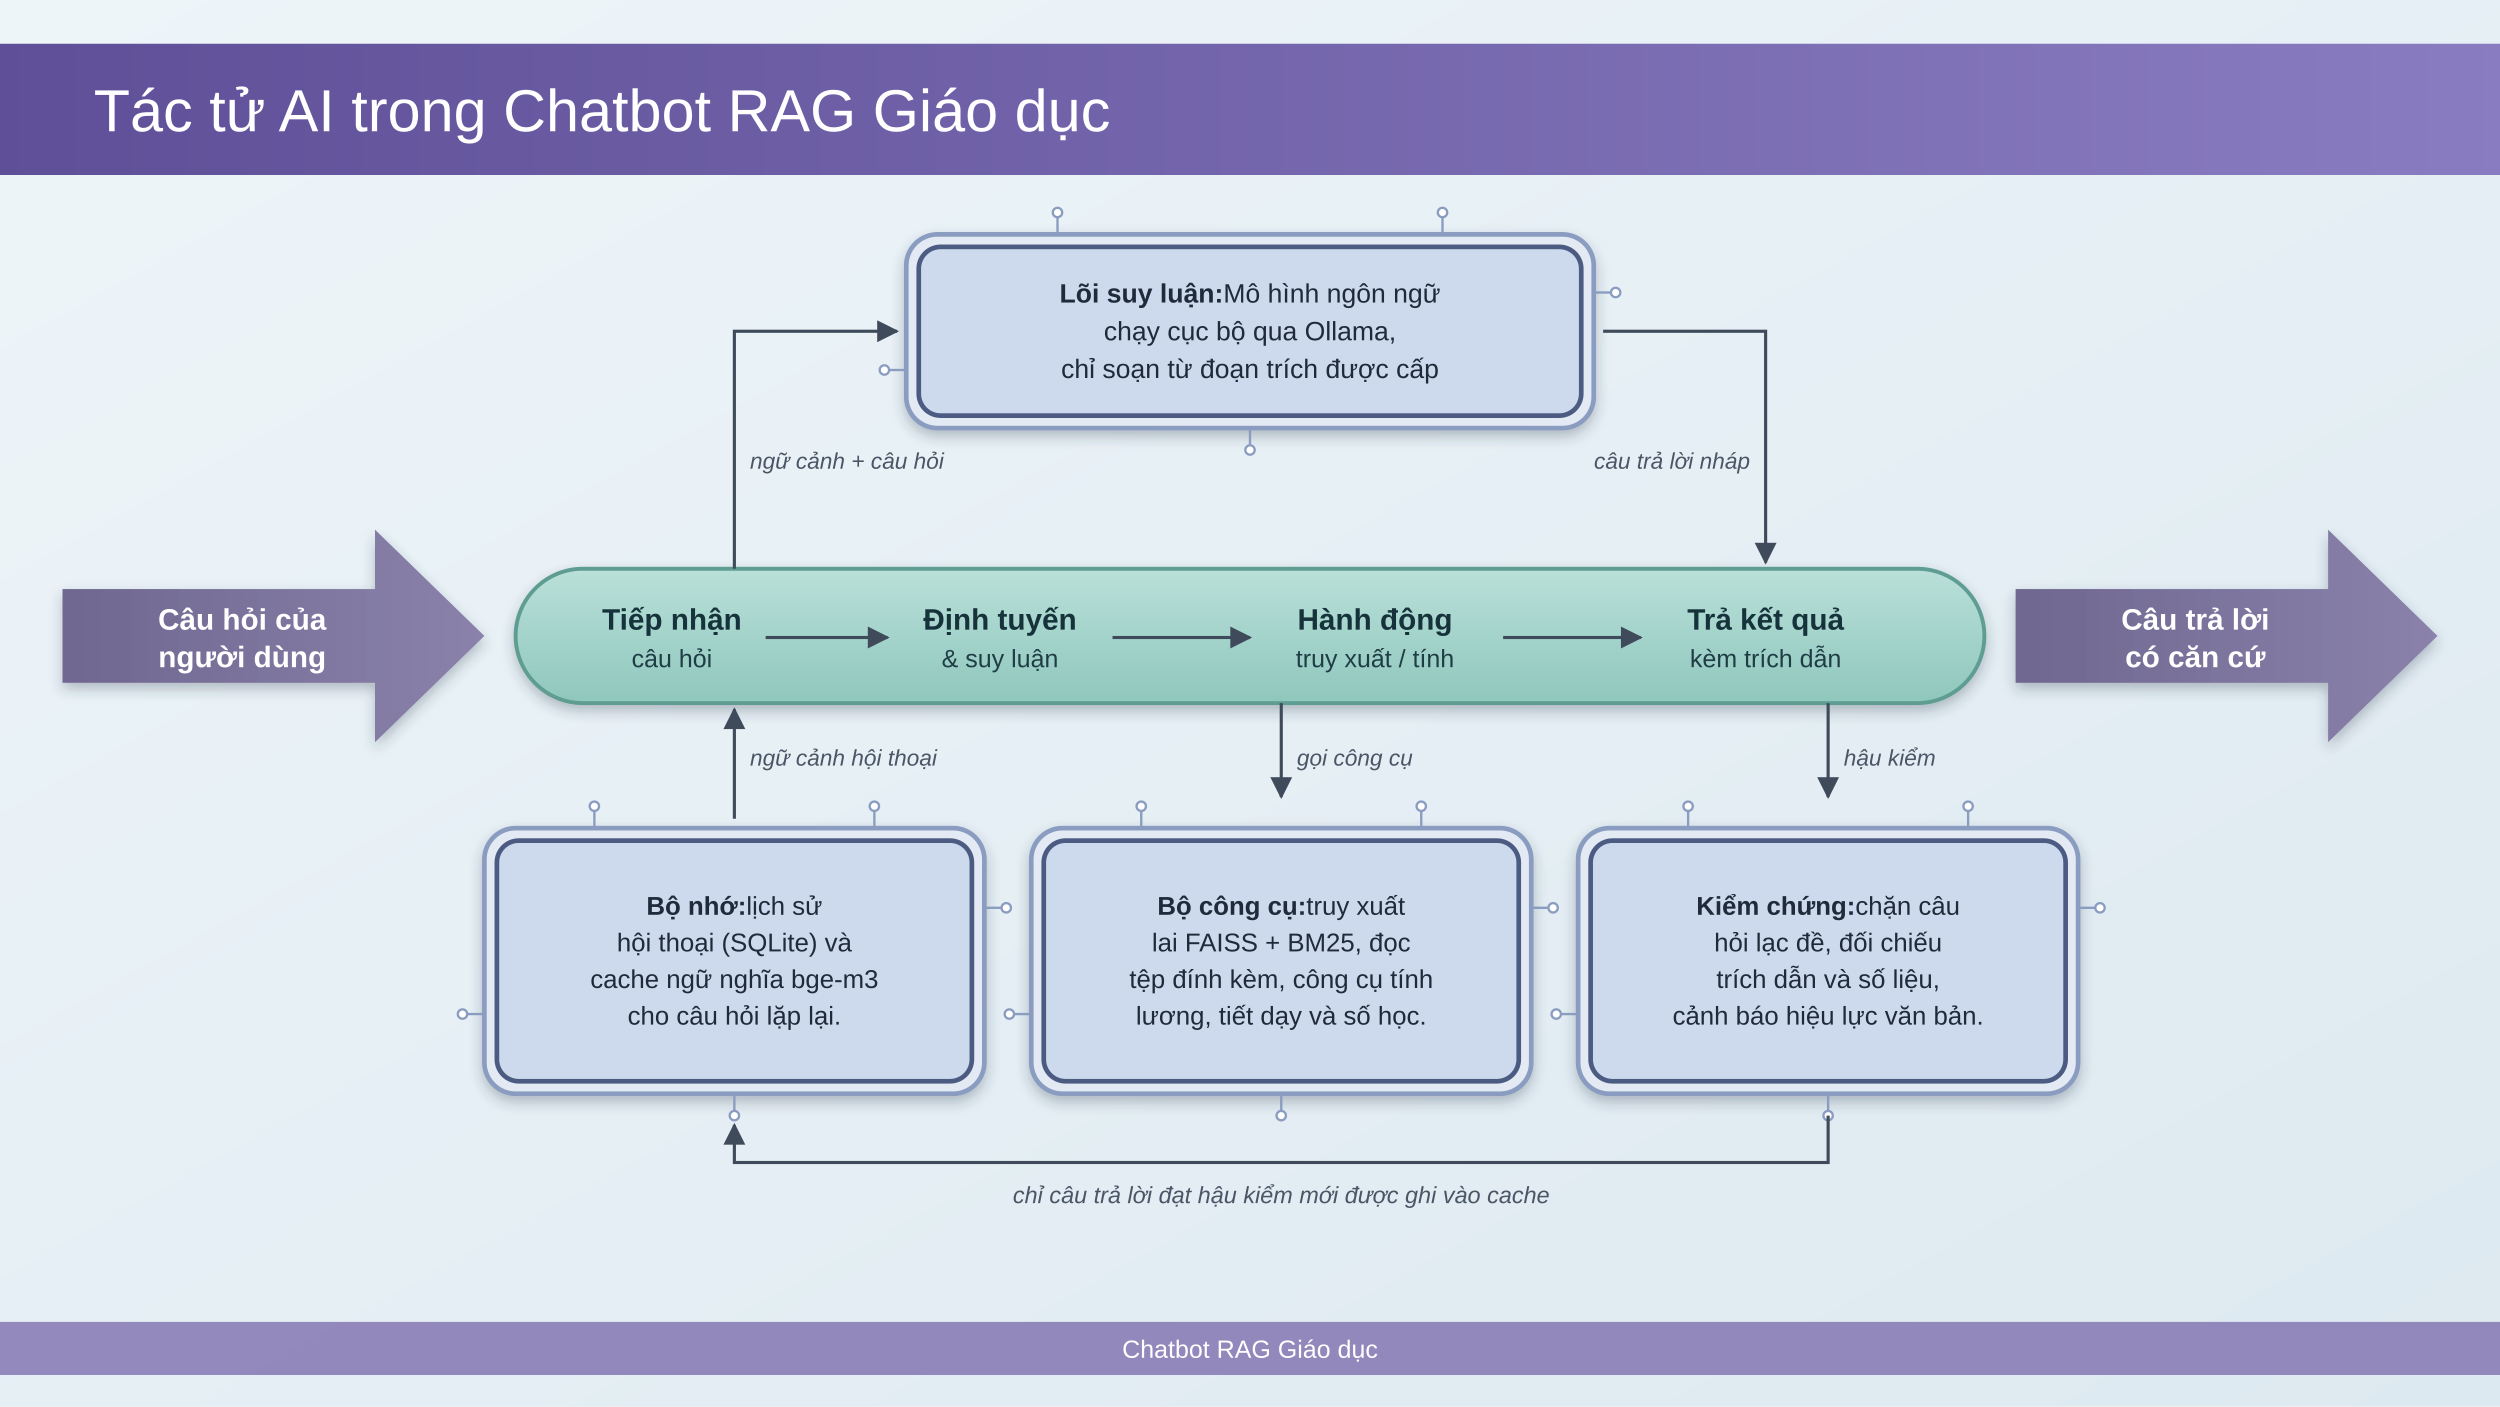
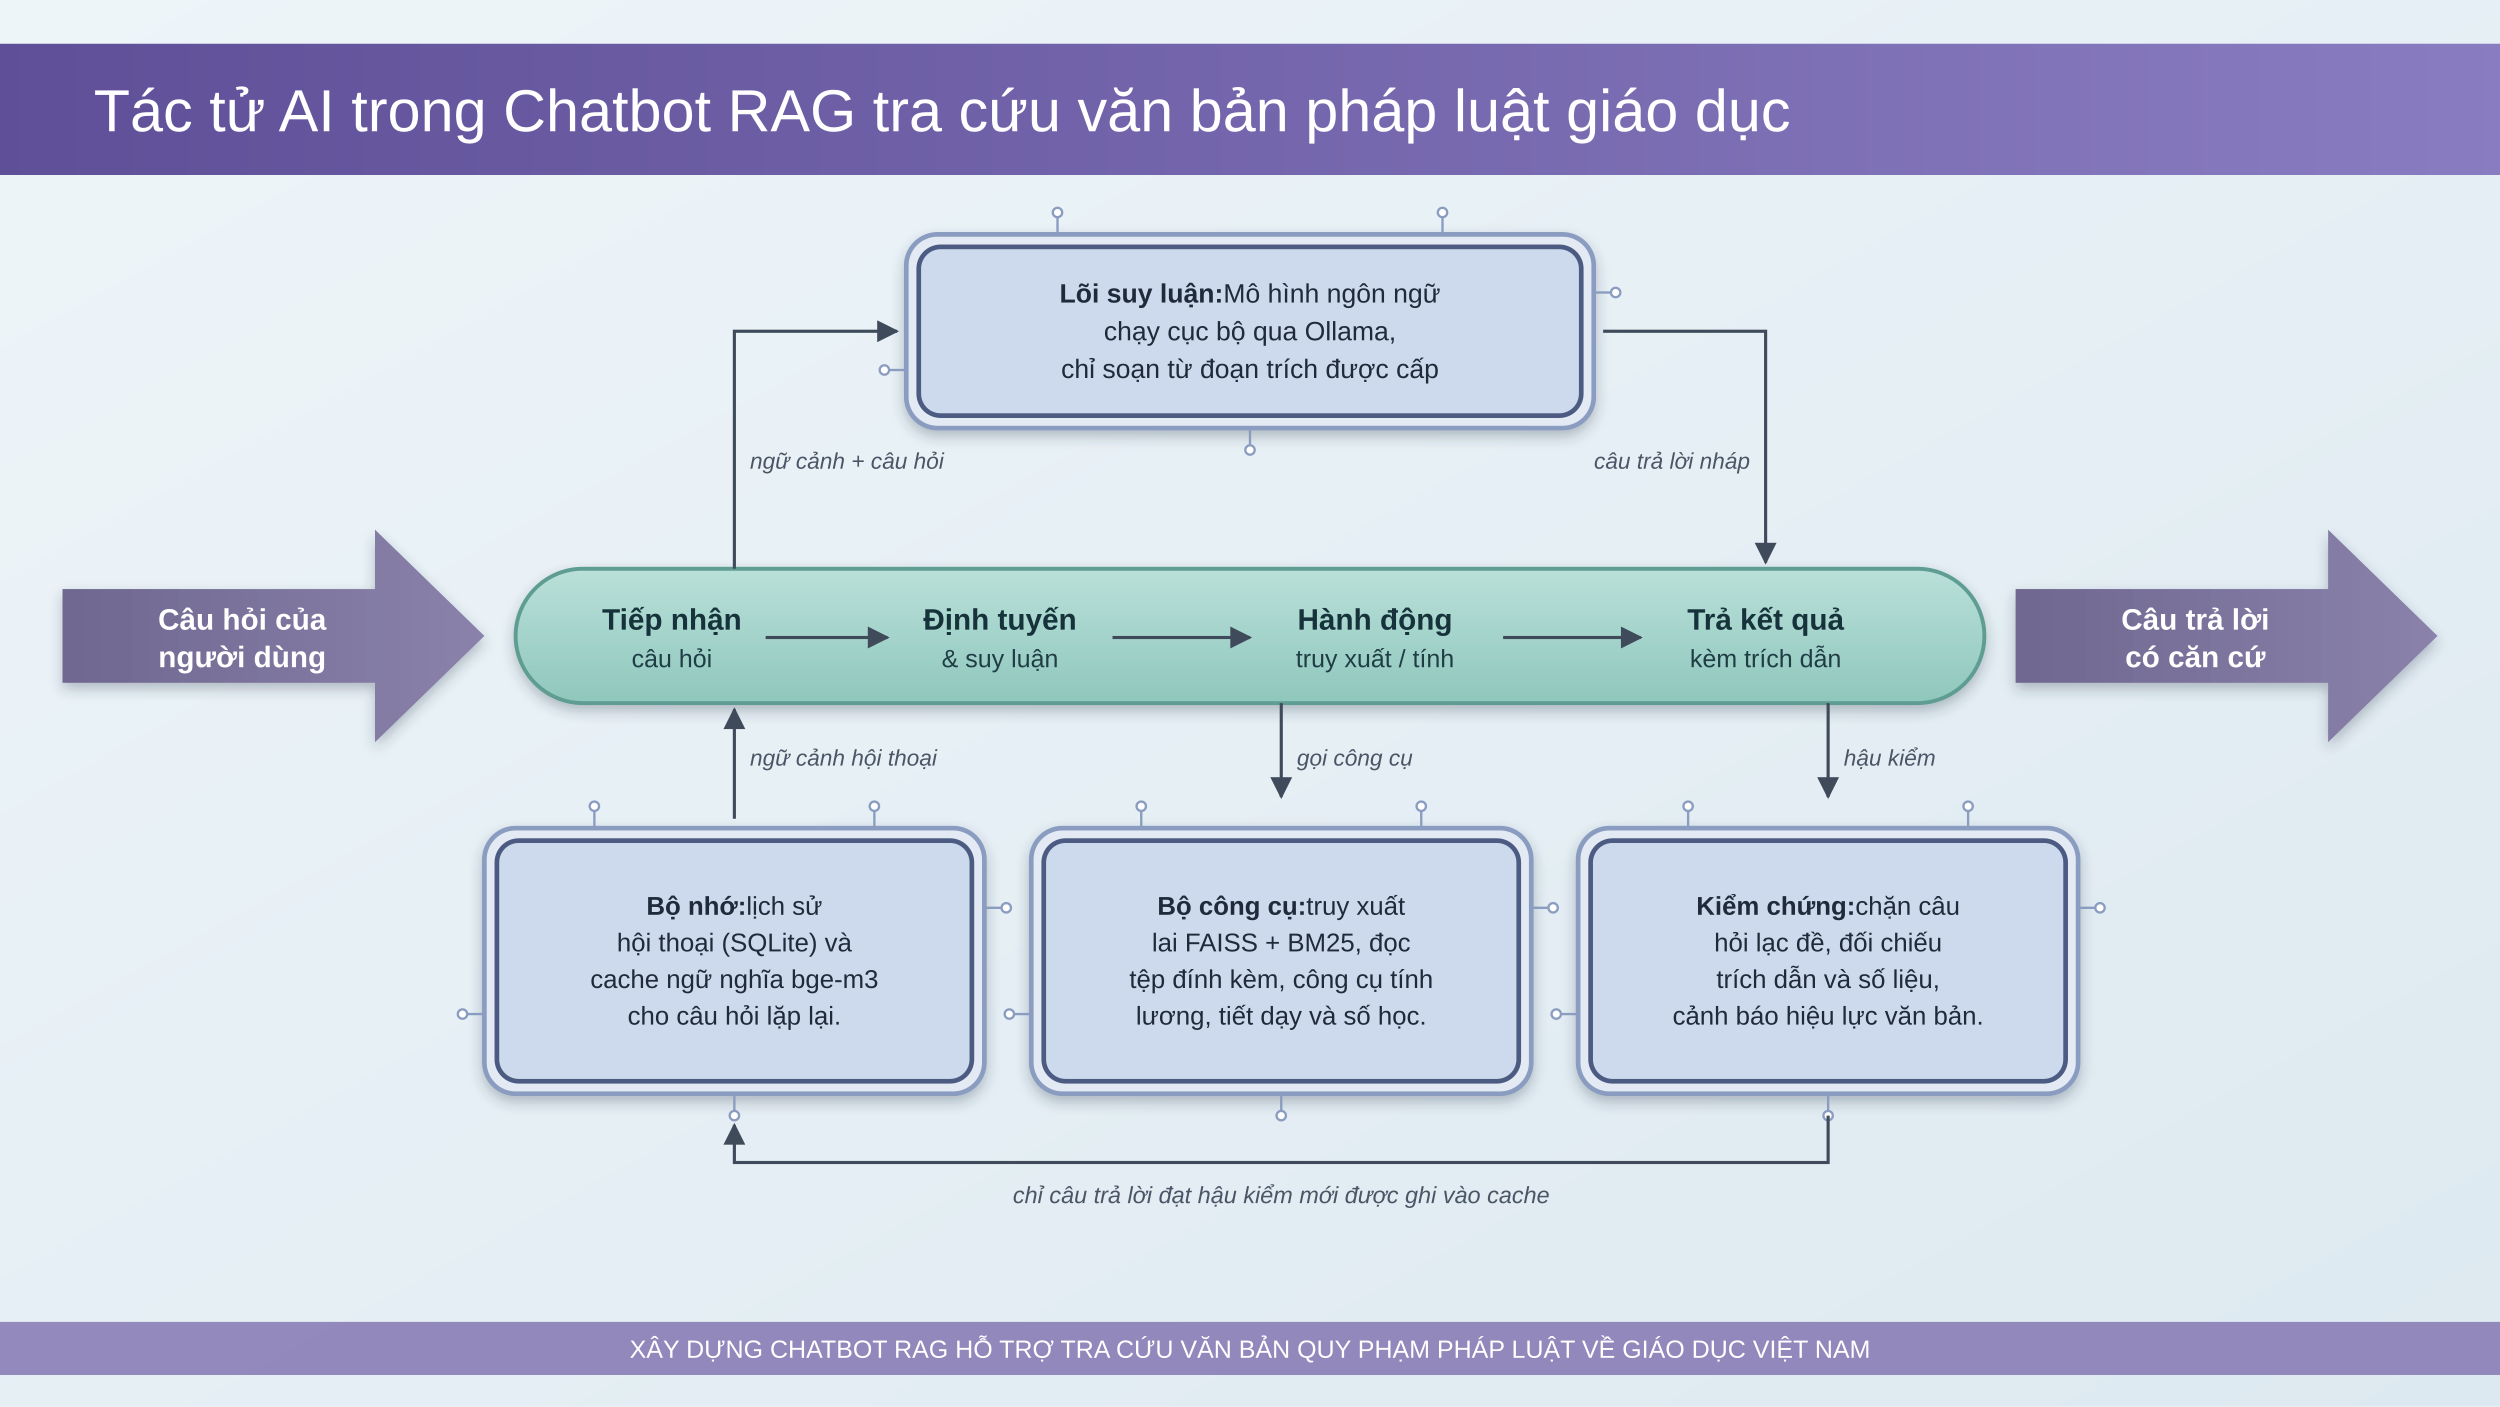
<svg xmlns="http://www.w3.org/2000/svg" viewBox="0 0 1600 900" width="1600" height="900" font-family="'Segoe UI', Arial, sans-serif">
  <defs>
    <linearGradient id="nen" x1="0" y1="0" x2="1" y2="1">
      <stop offset="0" stop-color="#eef5f9" />
      <stop offset="1" stop-color="#dde9f0" />
    </linearGradient>
    <linearGradient id="tieude" x1="0" y1="0" x2="1" y2="0">
      <stop offset="0" stop-color="#5e4f98" />
      <stop offset="1" stop-color="#8a7cc0" />
    </linearGradient>
    <linearGradient id="bang" x1="0" y1="0" x2="0" y2="1">
      <stop offset="0" stop-color="#b9e0d9" />
      <stop offset="1" stop-color="#8fc7bd" />
    </linearGradient>
    <linearGradient id="muilon" x1="0" y1="0" x2="1" y2="0">
      <stop offset="0" stop-color="#6f6790" />
      <stop offset="1" stop-color="#8a82ab" />
    </linearGradient>
    <filter id="bong" x="-10%" y="-20%" width="120%" height="150%">
      <feDropShadow dx="0" dy="4" stdDeviation="4" flood-color="#2d3a4a" flood-opacity="0.3" />
    </filter>
    <marker id="mui" viewBox="0 0 10 10" refX="9" refY="5" markerWidth="7" markerHeight="7" orient="auto">
      <path d="M0,0 L10,5 L0,10 z" fill="#3f4a5a" />
    </marker>
  </defs>
  <rect width="1600" height="900" fill="url(#nen)" />
  <rect x="0" y="28" width="1600" height="84" fill="url(#tieude)" />
-   <text x="60" y="84" font-size="38" fill="#ffffff">Tác tử AI trong Chatbot RAG Giáo dục</text>
+   <text x="60" y="84" font-size="38" fill="#ffffff">Tác tử AI trong Chatbot RAG tra cứu văn bản pháp luật giáo dục</text>
  <g filter="url(#bong)">
    <rect x="580" y="150" width="440" height="124" rx="20" fill="#e3eaf4" stroke="#8a9cc0" stroke-width="3" />
  </g>
  <rect x="588" y="158" width="424" height="108" rx="14" fill="#cdd9ec" stroke="#4c5b82" stroke-width="3" />
  <line x1="676.8" y1="150" x2="676.8" y2="138" stroke="#8a9cc0" stroke-width="1.5" />
  <circle cx="676.8" cy="136" r="3" fill="#ffffff" stroke="#8a9cc0" stroke-width="1.5" />
  <line x1="923.2" y1="150" x2="923.2" y2="138" stroke="#8a9cc0" stroke-width="1.5" />
  <circle cx="923.2" cy="136" r="3" fill="#ffffff" stroke="#8a9cc0" stroke-width="1.5" />
  <line x1="800.0" y1="274" x2="800.0" y2="286" stroke="#8a9cc0" stroke-width="1.5" />
  <circle cx="800.0" cy="288" r="3" fill="#ffffff" stroke="#8a9cc0" stroke-width="1.5" />
  <line x1="1020" y1="187.2" x2="1032" y2="187.2" stroke="#8a9cc0" stroke-width="1.5" />
  <circle cx="1034" cy="187.2" r="3" fill="#ffffff" stroke="#8a9cc0" stroke-width="1.5" />
  <line x1="580" y1="236.8" x2="568" y2="236.8" stroke="#8a9cc0" stroke-width="1.5" />
  <circle cx="566" cy="236.8" r="3" fill="#ffffff" stroke="#8a9cc0" stroke-width="1.5" />
  <text x="800.0" y="193.64" font-size="17" fill="#1f2a3a" text-anchor="middle">
    <tspan font-weight="700">Lõi suy luận: </tspan>Mô hình ngôn ngữ</text>
  <text x="800.0" y="217.78" font-size="17" fill="#1f2a3a" text-anchor="middle">chạy cục bộ qua Ollama,</text>
  <text x="800.0" y="241.92" font-size="17" fill="#1f2a3a" text-anchor="middle">chỉ soạn từ đoạn trích được cấp</text>
  <g filter="url(#bong)">
    <rect x="330" y="364" width="940" height="86" rx="43.0" fill="url(#bang)" stroke="#5e9d93" stroke-width="2.5" />
  </g>
  <text x="430" y="403" font-size="19" font-weight="700" fill="#16323a" text-anchor="middle">Tiếp nhận</text>
  <text x="430" y="427" font-size="16" fill="#1f3d45" text-anchor="middle">câu hỏi</text>
  <text x="640" y="403" font-size="19" font-weight="700" fill="#16323a" text-anchor="middle">Định tuyến</text>
  <text x="640" y="427" font-size="16" fill="#1f3d45" text-anchor="middle">&amp; suy luận</text>
  <text x="880" y="403" font-size="19" font-weight="700" fill="#16323a" text-anchor="middle">Hành động</text>
  <text x="880" y="427" font-size="16" fill="#1f3d45" text-anchor="middle">truy xuất / tính</text>
  <text x="1130" y="403" font-size="19" font-weight="700" fill="#16323a" text-anchor="middle">Trả kết quả</text>
  <text x="1130" y="427" font-size="16" fill="#1f3d45" text-anchor="middle">kèm trích dẫn</text>
  <line x1="490" y1="408" x2="568" y2="408" stroke="#3f4a5a" stroke-width="2" marker-end="url(#mui)" />
  <line x1="712" y1="408" x2="800" y2="408" stroke="#3f4a5a" stroke-width="2" marker-end="url(#mui)" />
  <line x1="962" y1="408" x2="1050" y2="408" stroke="#3f4a5a" stroke-width="2" marker-end="url(#mui)" />
  <polygon points="40,377.0 240,377.0 240,339.0 310,407.0 240,475.0 240,437.0 40,437.0" fill="url(#muilon)" filter="url(#bong)" />
  <text x="155.0" y="403.0" font-size="19" font-weight="700" fill="#ffffff" text-anchor="middle">Câu hỏi của</text>
  <text x="155.0" y="427.0" font-size="19" font-weight="700" fill="#ffffff" text-anchor="middle">người dùng</text>
  <polygon points="1290,377.0 1490,377.0 1490,339.0 1560,407.0 1490,475.0 1490,437.0 1290,437.0" fill="url(#muilon)" filter="url(#bong)" />
  <text x="1405.0" y="403.0" font-size="19" font-weight="700" fill="#ffffff" text-anchor="middle">Câu trả lời</text>
  <text x="1405.0" y="427.0" font-size="19" font-weight="700" fill="#ffffff" text-anchor="middle">có căn cứ</text>
  <polyline points="470,364 470,212 574,212" fill="none" stroke="#3f4a5a" stroke-width="2" marker-end="url(#mui)" />
  <text x="480" y="300" font-size="14.5" font-style="italic" fill="#4a5566" text-anchor="start">ngữ cảnh + câu hỏi</text>
  <polyline points="1026,212 1130,212 1130,360" fill="none" stroke="#3f4a5a" stroke-width="2" marker-end="url(#mui)" />
  <text x="1120" y="300" font-size="14.5" font-style="italic" fill="#4a5566" text-anchor="end">câu trả lời nháp</text>
  <g filter="url(#bong)">
    <rect x="310" y="530" width="320" height="170" rx="20" fill="#e3eaf4" stroke="#8a9cc0" stroke-width="3" />
  </g>
  <rect x="318" y="538" width="304" height="154" rx="14" fill="#cdd9ec" stroke="#4c5b82" stroke-width="3" />
  <line x1="380.4" y1="530" x2="380.4" y2="518" stroke="#8a9cc0" stroke-width="1.5" />
  <circle cx="380.4" cy="516" r="3" fill="#ffffff" stroke="#8a9cc0" stroke-width="1.5" />
  <line x1="559.6" y1="530" x2="559.6" y2="518" stroke="#8a9cc0" stroke-width="1.5" />
  <circle cx="559.6" cy="516" r="3" fill="#ffffff" stroke="#8a9cc0" stroke-width="1.5" />
  <line x1="470.0" y1="700" x2="470.0" y2="712" stroke="#8a9cc0" stroke-width="1.5" />
  <circle cx="470.0" cy="714" r="3" fill="#ffffff" stroke="#8a9cc0" stroke-width="1.5" />
  <line x1="630" y1="581.0" x2="642" y2="581.0" stroke="#8a9cc0" stroke-width="1.5" />
  <circle cx="644" cy="581.0" r="3" fill="#ffffff" stroke="#8a9cc0" stroke-width="1.5" />
  <line x1="310" y1="649.0" x2="298" y2="649.0" stroke="#8a9cc0" stroke-width="1.5" />
  <circle cx="296" cy="649.0" r="3" fill="#ffffff" stroke="#8a9cc0" stroke-width="1.5" />
  <text x="470.0" y="585.465" font-size="16.5" fill="#1f2a3a" text-anchor="middle">
    <tspan font-weight="700">Bộ nhớ: </tspan>lịch sử</text>
  <text x="470.0" y="608.895" font-size="16.5" fill="#1f2a3a" text-anchor="middle">hội thoại (SQLite) và</text>
  <text x="470.0" y="632.325" font-size="16.5" fill="#1f2a3a" text-anchor="middle">cache ngữ nghĩa bge-m3</text>
  <text x="470.0" y="655.755" font-size="16.5" fill="#1f2a3a" text-anchor="middle">cho câu hỏi lặp lại.</text>
  <g filter="url(#bong)">
    <rect x="660" y="530" width="320" height="170" rx="20" fill="#e3eaf4" stroke="#8a9cc0" stroke-width="3" />
  </g>
  <rect x="668" y="538" width="304" height="154" rx="14" fill="#cdd9ec" stroke="#4c5b82" stroke-width="3" />
  <line x1="730.4" y1="530" x2="730.4" y2="518" stroke="#8a9cc0" stroke-width="1.5" />
  <circle cx="730.4" cy="516" r="3" fill="#ffffff" stroke="#8a9cc0" stroke-width="1.5" />
  <line x1="909.6" y1="530" x2="909.6" y2="518" stroke="#8a9cc0" stroke-width="1.5" />
  <circle cx="909.6" cy="516" r="3" fill="#ffffff" stroke="#8a9cc0" stroke-width="1.5" />
  <line x1="820.0" y1="700" x2="820.0" y2="712" stroke="#8a9cc0" stroke-width="1.5" />
  <circle cx="820.0" cy="714" r="3" fill="#ffffff" stroke="#8a9cc0" stroke-width="1.5" />
  <line x1="980" y1="581.0" x2="992" y2="581.0" stroke="#8a9cc0" stroke-width="1.5" />
  <circle cx="994" cy="581.0" r="3" fill="#ffffff" stroke="#8a9cc0" stroke-width="1.5" />
  <line x1="660" y1="649.0" x2="648" y2="649.0" stroke="#8a9cc0" stroke-width="1.5" />
  <circle cx="646" cy="649.0" r="3" fill="#ffffff" stroke="#8a9cc0" stroke-width="1.5" />
  <text x="820.0" y="585.465" font-size="16.5" fill="#1f2a3a" text-anchor="middle">
    <tspan font-weight="700">Bộ công cụ: </tspan>truy xuất</text>
  <text x="820.0" y="608.895" font-size="16.5" fill="#1f2a3a" text-anchor="middle">lai FAISS + BM25, đọc</text>
  <text x="820.0" y="632.325" font-size="16.5" fill="#1f2a3a" text-anchor="middle">tệp đính kèm, công cụ tính</text>
  <text x="820.0" y="655.755" font-size="16.5" fill="#1f2a3a" text-anchor="middle">lương, tiết dạy và số học.</text>
  <g filter="url(#bong)">
    <rect x="1010" y="530" width="320" height="170" rx="20" fill="#e3eaf4" stroke="#8a9cc0" stroke-width="3" />
  </g>
  <rect x="1018" y="538" width="304" height="154" rx="14" fill="#cdd9ec" stroke="#4c5b82" stroke-width="3" />
  <line x1="1080.4" y1="530" x2="1080.4" y2="518" stroke="#8a9cc0" stroke-width="1.5" />
  <circle cx="1080.4" cy="516" r="3" fill="#ffffff" stroke="#8a9cc0" stroke-width="1.5" />
  <line x1="1259.6" y1="530" x2="1259.6" y2="518" stroke="#8a9cc0" stroke-width="1.5" />
  <circle cx="1259.6" cy="516" r="3" fill="#ffffff" stroke="#8a9cc0" stroke-width="1.5" />
  <line x1="1170.0" y1="700" x2="1170.0" y2="712" stroke="#8a9cc0" stroke-width="1.5" />
  <circle cx="1170.0" cy="714" r="3" fill="#ffffff" stroke="#8a9cc0" stroke-width="1.5" />
  <line x1="1330" y1="581.0" x2="1342" y2="581.0" stroke="#8a9cc0" stroke-width="1.5" />
  <circle cx="1344" cy="581.0" r="3" fill="#ffffff" stroke="#8a9cc0" stroke-width="1.5" />
  <line x1="1010" y1="649.0" x2="998" y2="649.0" stroke="#8a9cc0" stroke-width="1.5" />
  <circle cx="996" cy="649.0" r="3" fill="#ffffff" stroke="#8a9cc0" stroke-width="1.5" />
  <text x="1170.0" y="585.465" font-size="16.5" fill="#1f2a3a" text-anchor="middle">
    <tspan font-weight="700">Kiểm chứng: </tspan>chặn câu</text>
  <text x="1170.0" y="608.895" font-size="16.5" fill="#1f2a3a" text-anchor="middle">hỏi lạc đề, đối chiếu</text>
  <text x="1170.0" y="632.325" font-size="16.5" fill="#1f2a3a" text-anchor="middle">trích dẫn và số liệu,</text>
  <text x="1170.0" y="655.755" font-size="16.5" fill="#1f2a3a" text-anchor="middle">cảnh báo hiệu lực văn bản.</text>
  <polyline points="470,524 470,454" fill="none" stroke="#3f4a5a" stroke-width="2" marker-end="url(#mui)" />
  <text x="480" y="490" font-size="14.5" font-style="italic" fill="#4a5566" text-anchor="start">ngữ cảnh hội thoại</text>
  <polyline points="820,450 820,510" fill="none" stroke="#3f4a5a" stroke-width="2" marker-end="url(#mui)" />
  <text x="830" y="490" font-size="14.5" font-style="italic" fill="#4a5566" text-anchor="start">gọi công cụ</text>
  <polyline points="1170,450 1170,510" fill="none" stroke="#3f4a5a" stroke-width="2" marker-end="url(#mui)" />
  <text x="1180" y="490" font-size="14.5" font-style="italic" fill="#4a5566" text-anchor="start">hậu kiểm</text>
  <polyline points="1170,714 1170,744 470,744 470,720" fill="none" stroke="#3f4a5a" stroke-width="2" marker-end="url(#mui)" />
  <text x="820" y="770" font-size="15" font-style="italic" fill="#4a5566" text-anchor="middle">chỉ câu trả lời đạt hậu kiểm mới được ghi vào cache</text>
  <rect x="0" y="846" width="1600" height="34" fill="#8577b3" opacity="0.85" />
-   <text x="800" y="869" font-size="16" fill="#ffffff" text-anchor="middle">Chatbot RAG Giáo dục</text>
+   <text x="800" y="869" font-size="16" fill="#ffffff" text-anchor="middle">XÂY DỰNG CHATBOT RAG HỖ TRỢ TRA CỨU VĂN BẢN QUY PHẠM PHÁP LUẬT VỀ GIÁO DỤC VIỆT NAM</text>
</svg>
